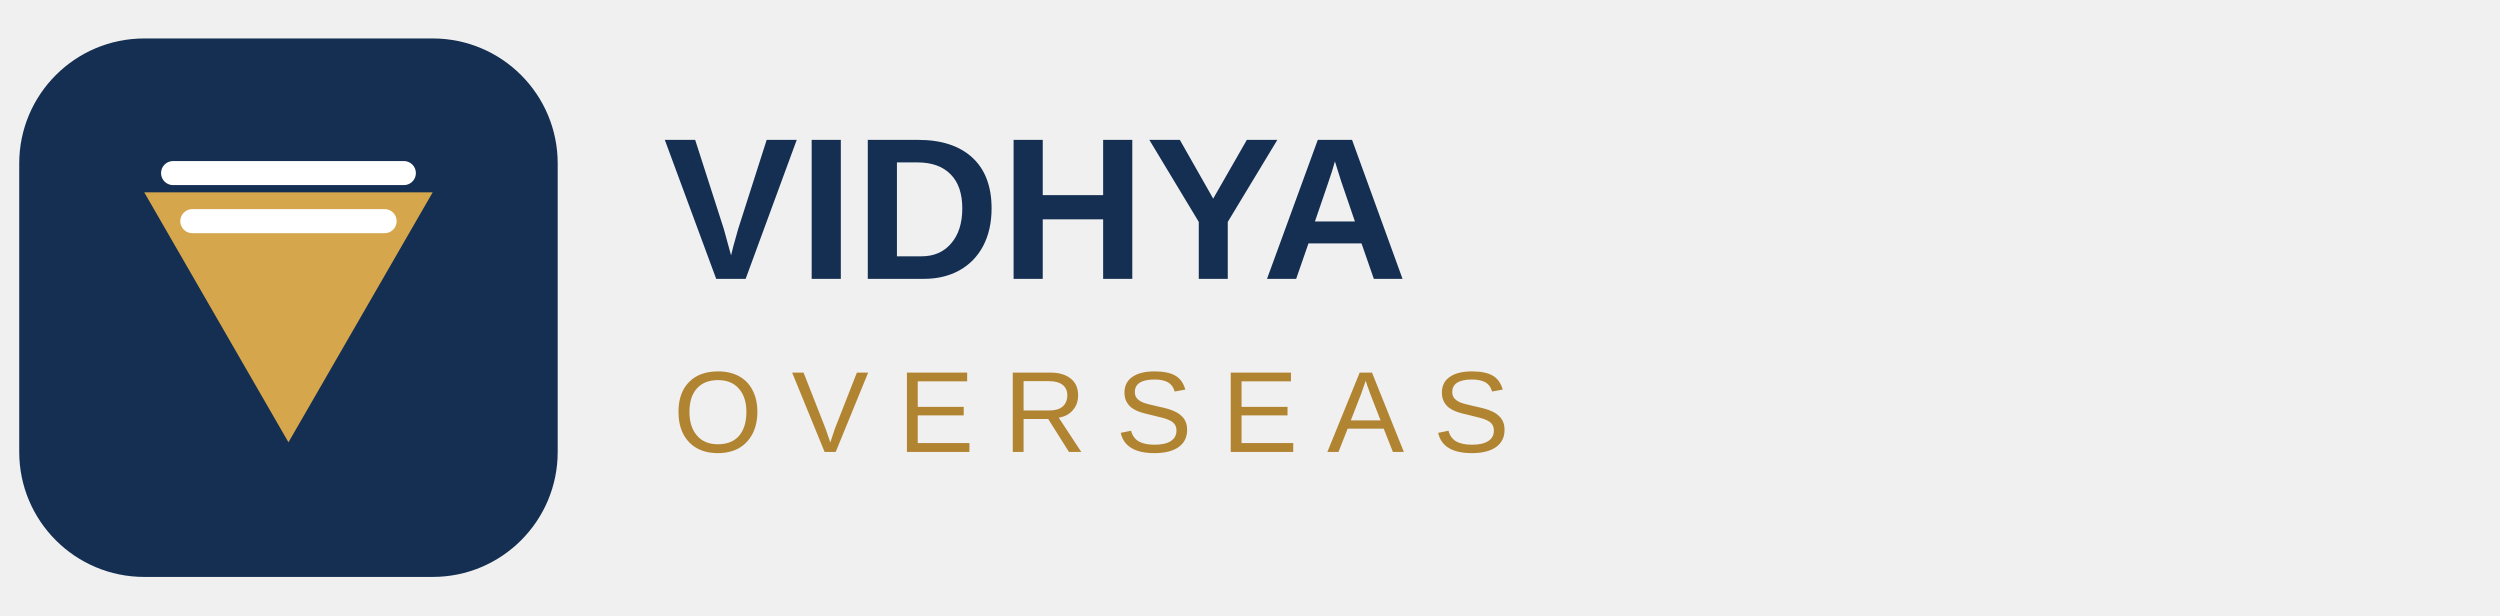
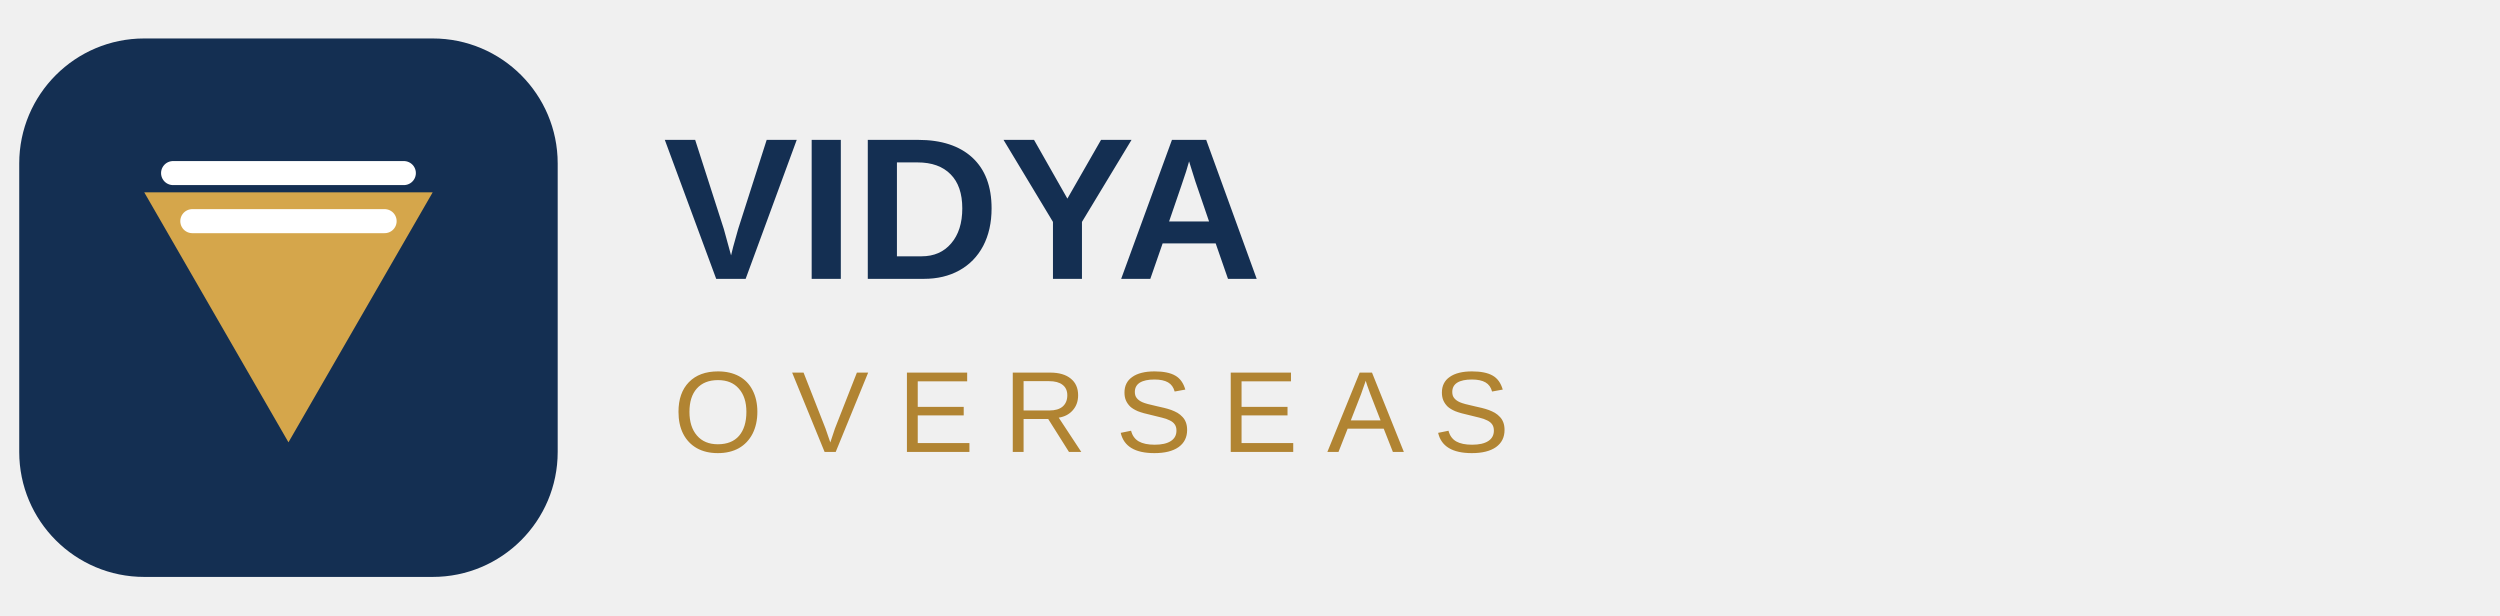
<svg xmlns="http://www.w3.org/2000/svg" viewBox="0 0 260 64" role="img" aria-labelledby="t">
  <rect width="56" height="56" x="2" y="4" rx="13" fill="#142f52" />
  <path d="M15 20h30L30 46z" fill="#d5a64b" />
  <path d="M18 18h24M20 23h20" stroke="#fff" stroke-width="2.5" stroke-linecap="round" />
-   <text x="69" y="29" font-family="Arial,sans-serif" font-size="21" font-weight="700" fill="#142f52">VIDHYA</text>
+   <text x="69" y="29" font-family="Arial,sans-serif" font-size="21" font-weight="700" fill="#142f52">VIDYA</text>
  <text x="70" y="47" font-family="Arial,sans-serif" font-size="12" letter-spacing="3" fill="#b18432">OVERSEAS</text>
</svg>
